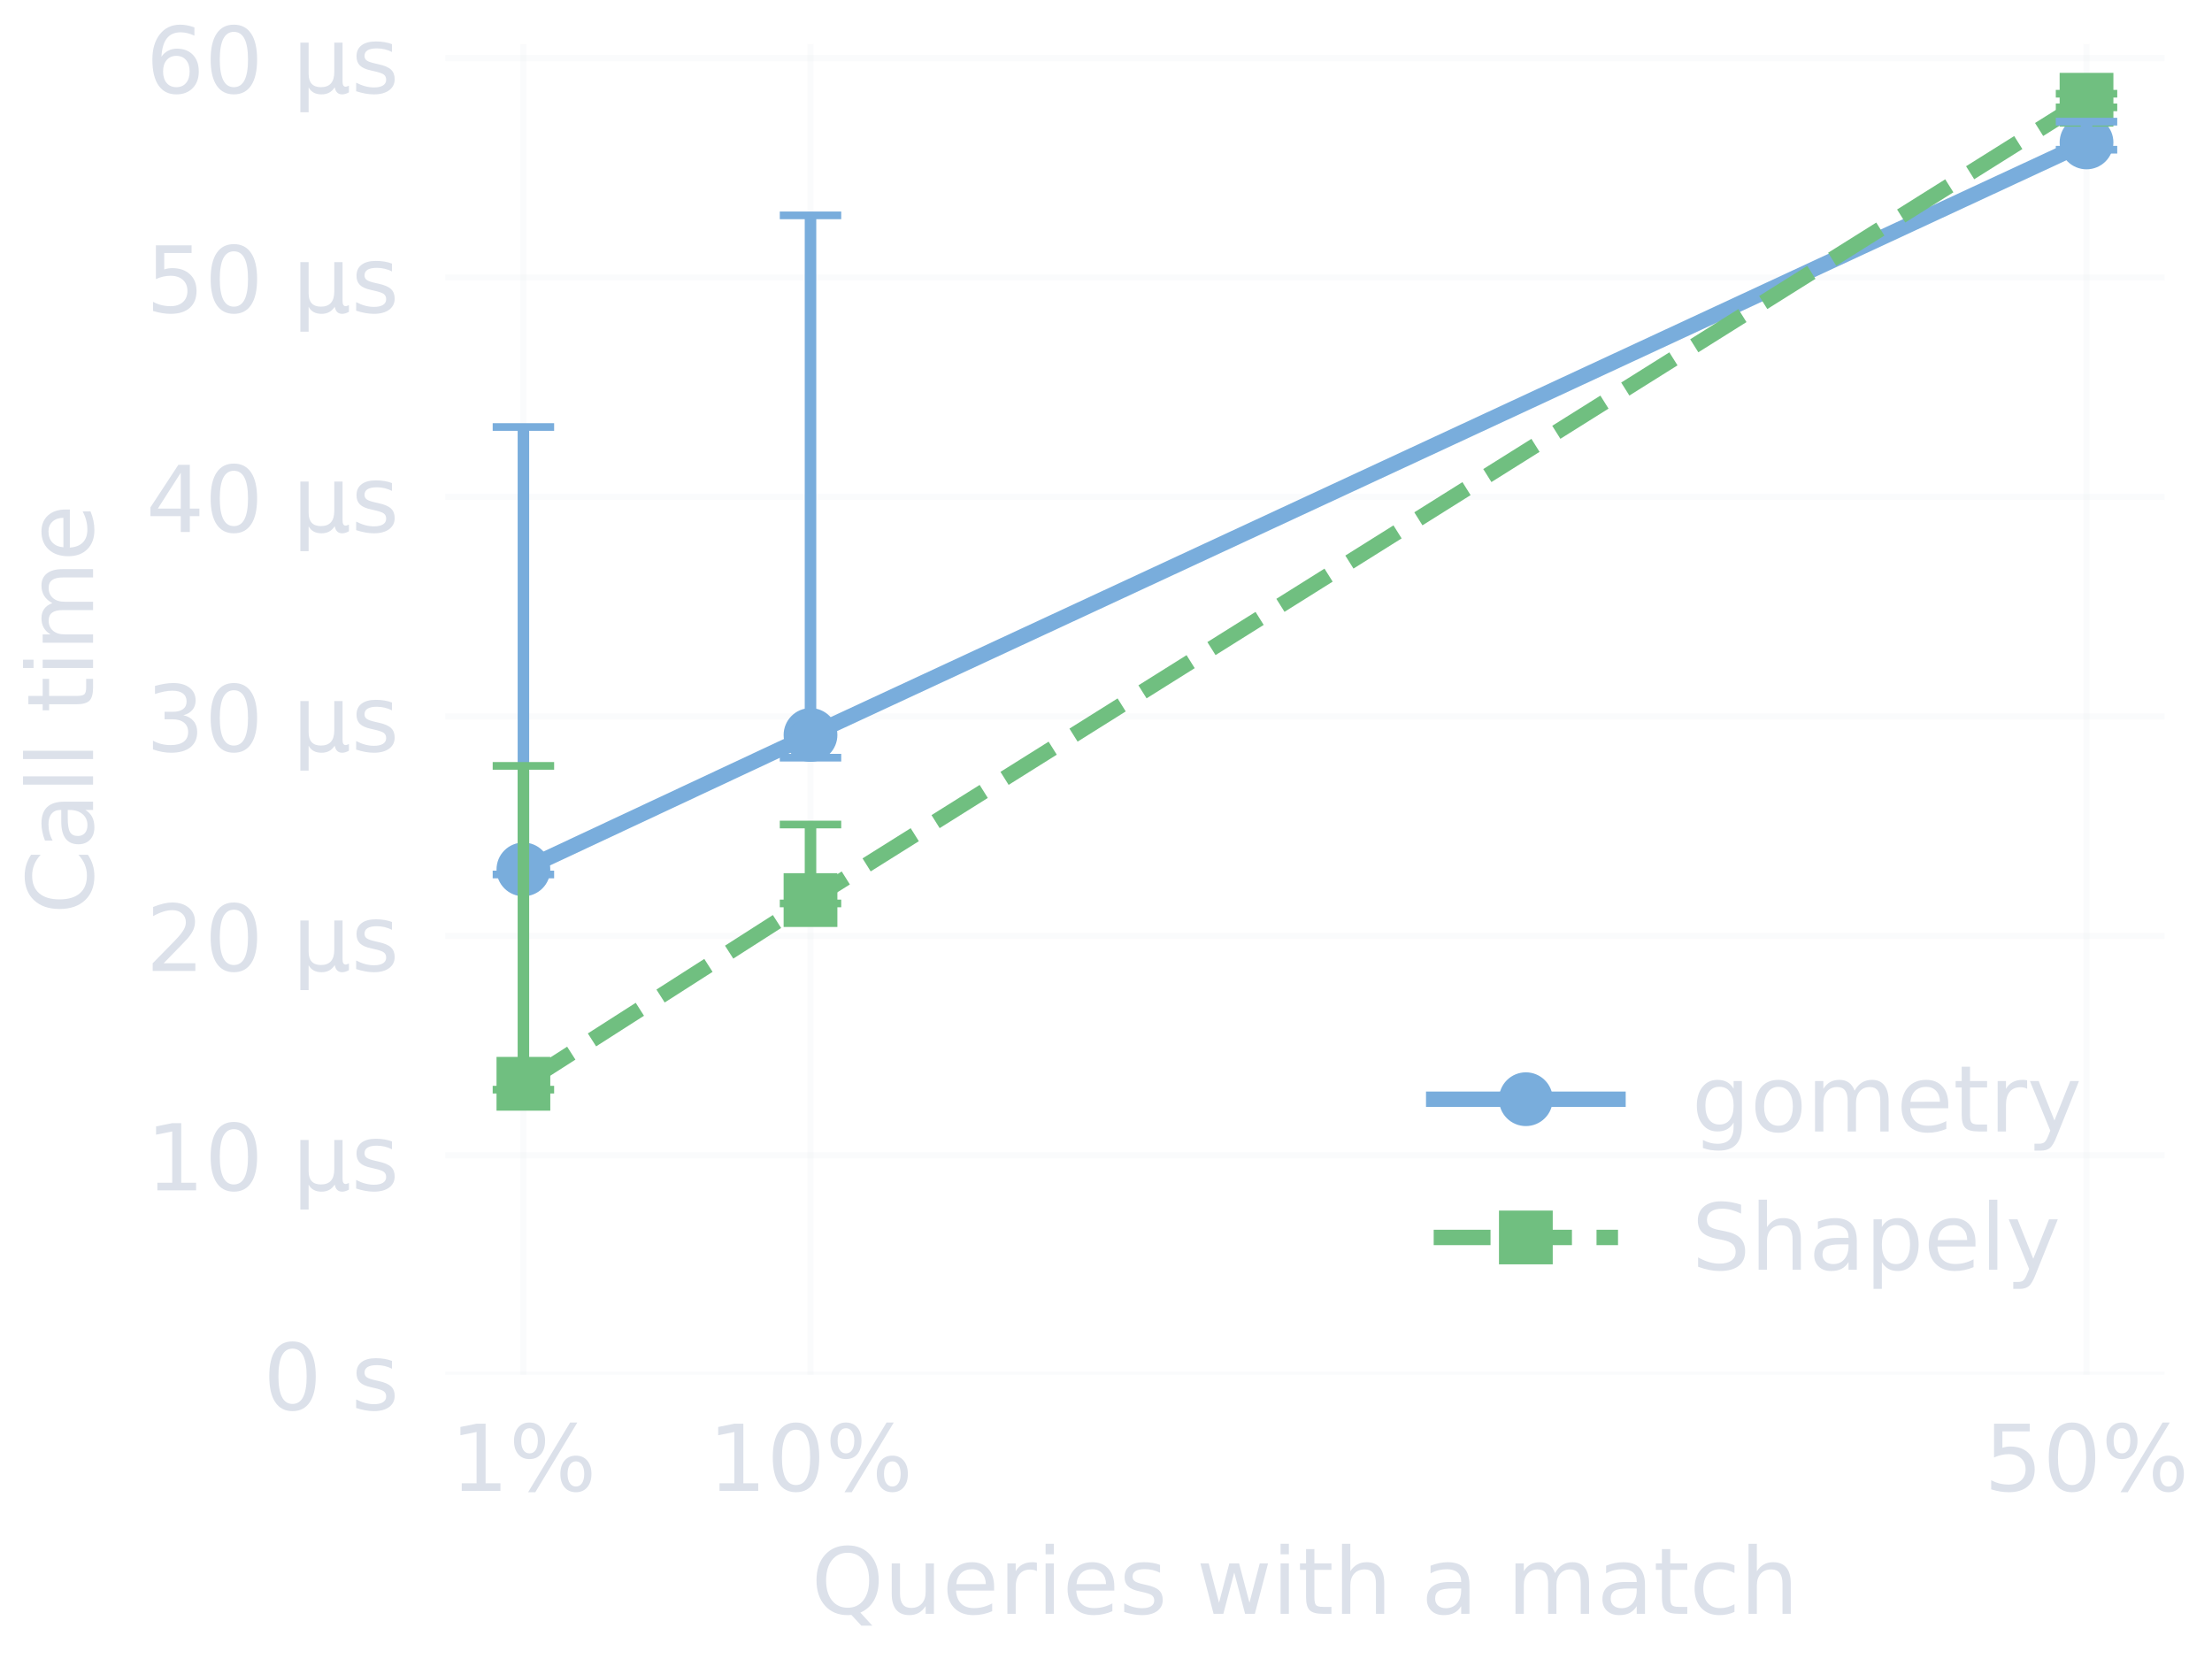
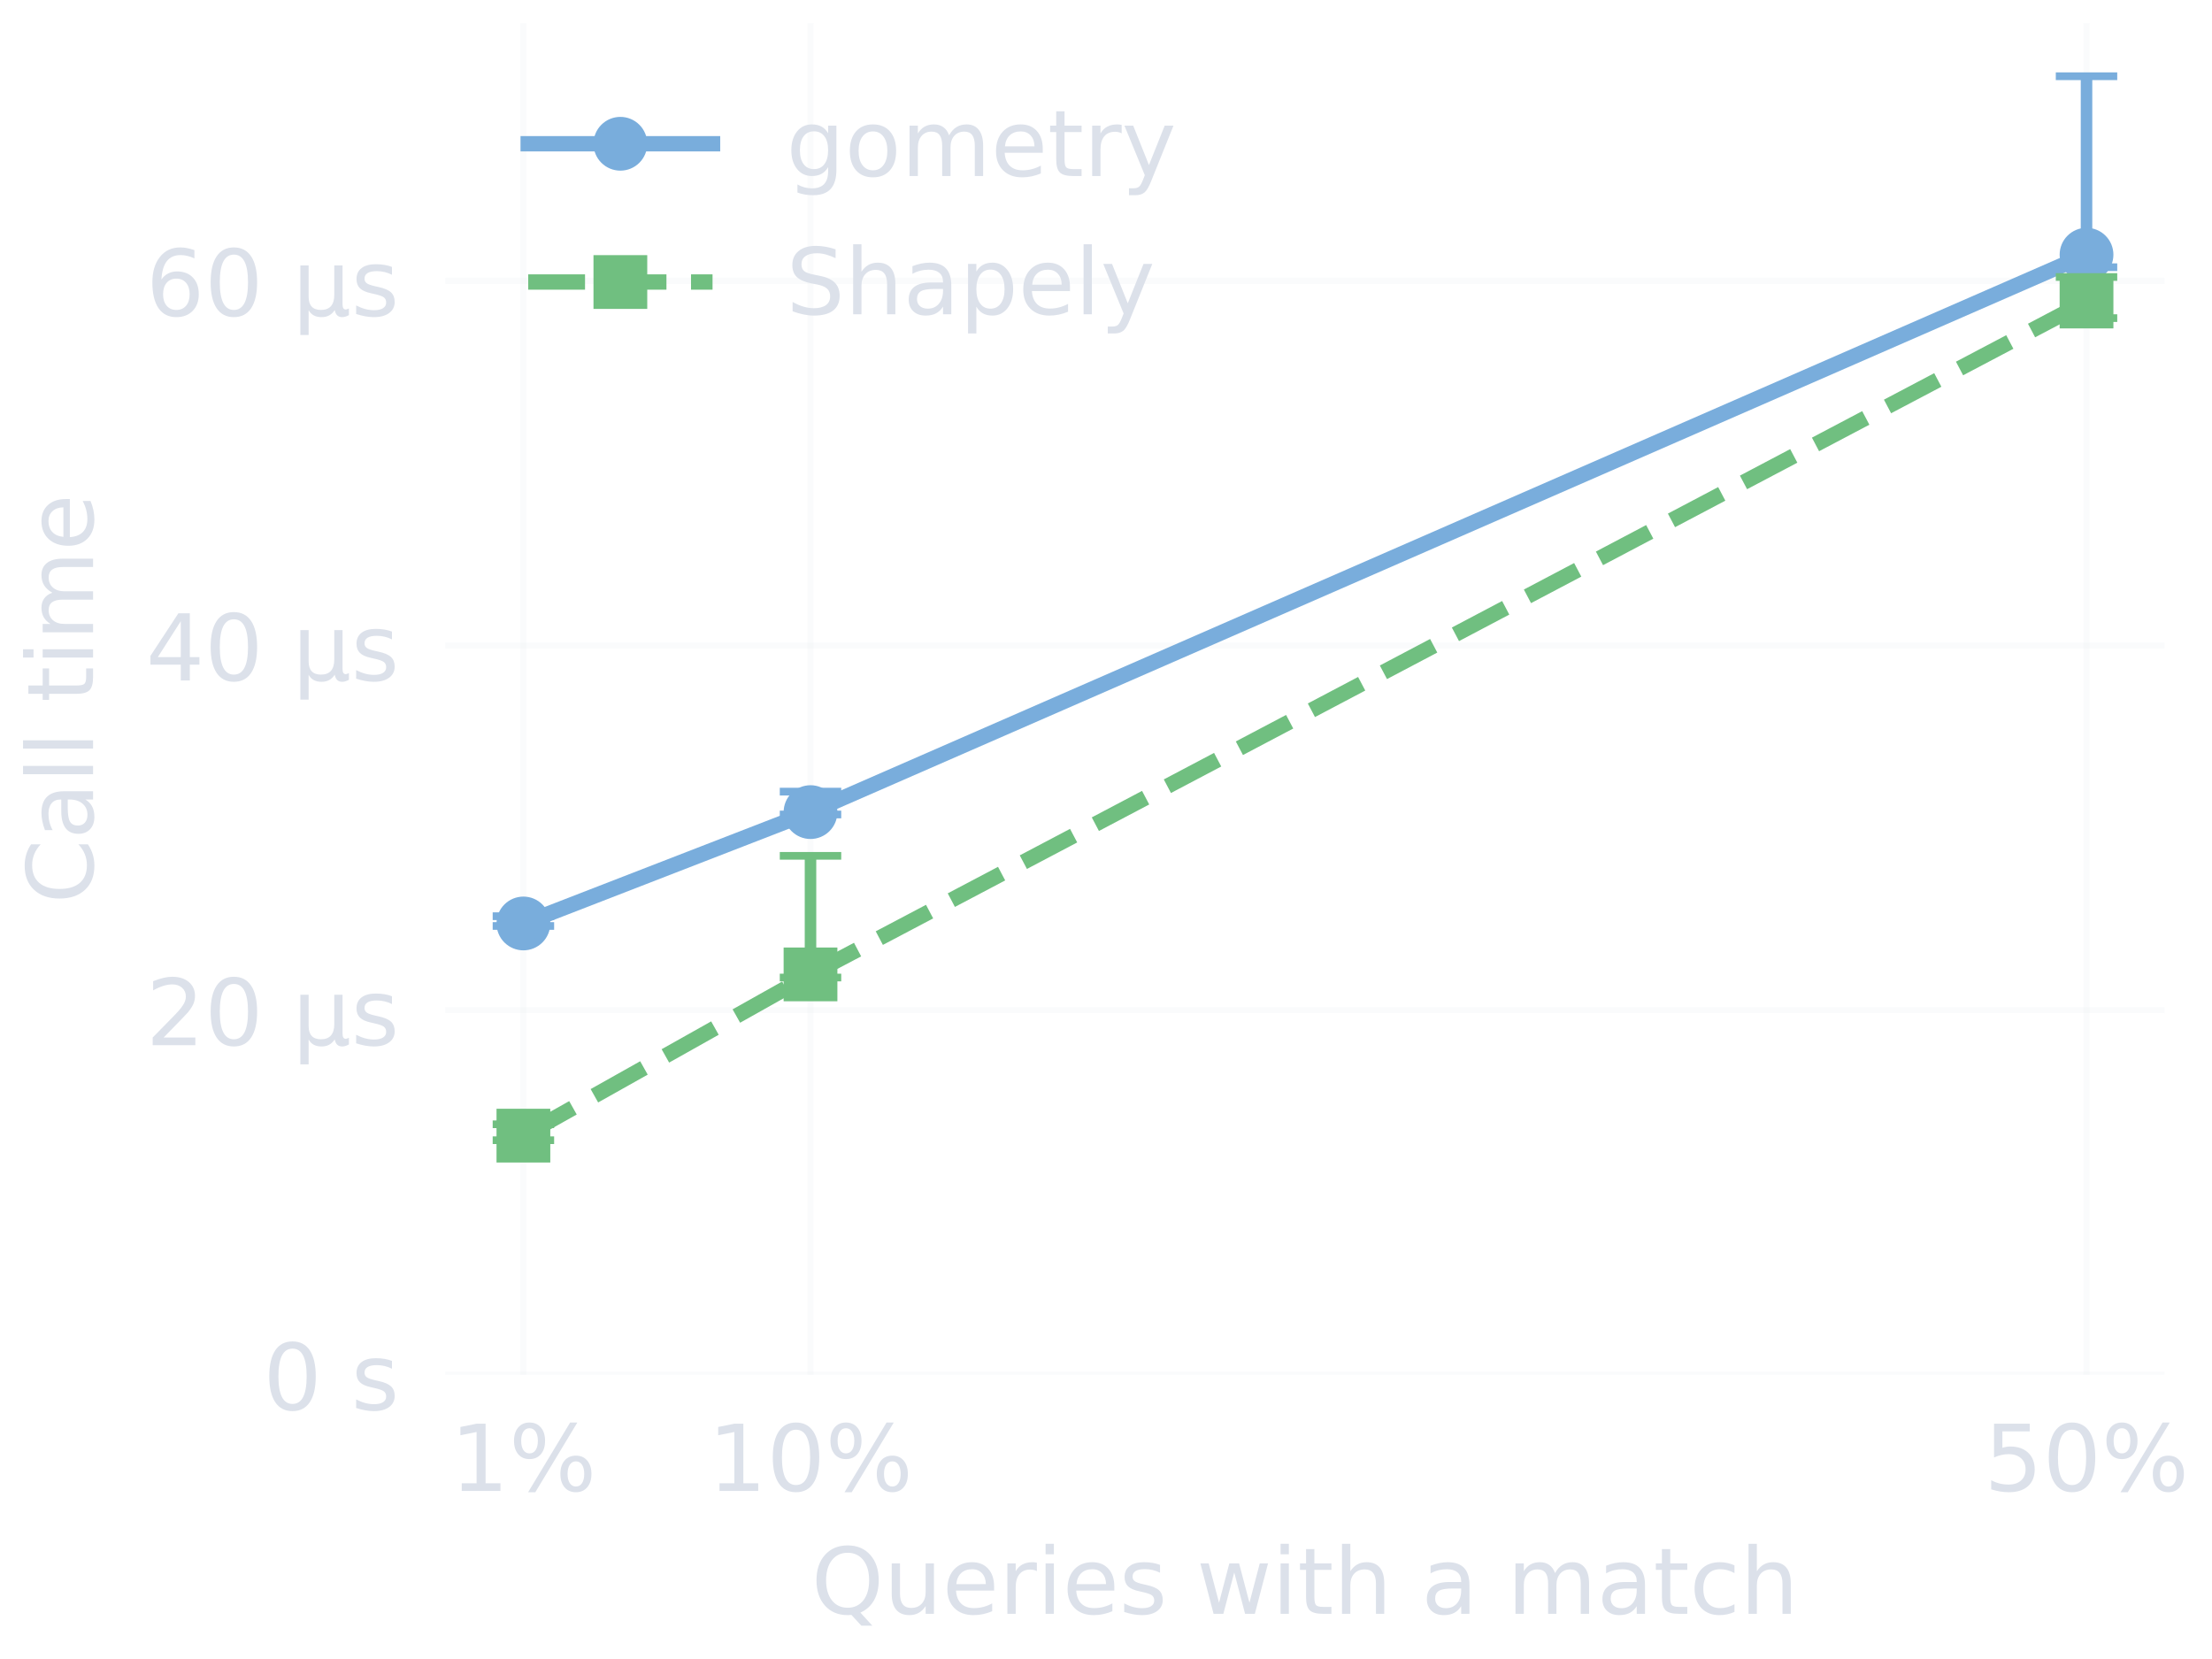
<svg xmlns="http://www.w3.org/2000/svg" xmlns:xlink="http://www.w3.org/1999/xlink" width="288pt" height="216pt" viewBox="0 0 288 216" version="1.1">
  <defs>
    <style type="text/css">*{stroke-linejoin: round; stroke-linecap: butt}</style>
  </defs>
  <g id="figure_1">
    <g id="patch_1">
      <path d="M 0 216 L 288 216 L 288 0 L 0 0 L 0 216 z " style="fill: none" />
    </g>
    <g id="axes_1">
      <g id="patch_2">
-         <path d="M 57.971 178.999 L 281.838 178.999 L 281.838 5.721 L 57.971 5.721 L 57.971 178.999 z " style="fill: none" />
+         <path d="M 57.971 178.999 L 281.838 178.999 L 281.838 3 L 57.971 3 L 57.971 178.999 z " style="fill: none" />
      </g>
      <g id="matplotlib.axis_1">
        <g id="xtick_1">
          <g id="line2d_1">
-             <path d="M 68.147 178.999 L 68.147 5.721 " clip-path="url(#pc2f57fe826)" style="fill: none; stroke: #dce1ea; stroke-opacity: 0.16; stroke-width: 0.8; stroke-linecap: square" />
+             <path d="M 68.147 178.999 L 68.147 3 " clip-path="url(#p723a59aa31)" style="fill: none; stroke: #dce1ea; stroke-opacity: 0.16; stroke-width: 0.8; stroke-linecap: square" />
          </g>
          <g id="line2d_2" />
          <g id="text_1">
            <g style="fill: #dce1ea" transform="translate(58.62852 194.116) scale(0.12 -0.12)">
              <defs>
                <path id="DejaVuSans-14" d="M 794 531 L 1825 531 L 1825 4091 L 703 3866 L 703 4441 L 1819 4666 L 2450 4666 L 2450 531 L 3481 531 L 3481 0 L 794 0 L 794 531 z " transform="scale(0.015625)" />
                <path id="DejaVuSans-8" d="M 4653 2053 Q 4381 2053 4226 1822 Q 4072 1591 4072 1178 Q 4072 772 4226 539 Q 4381 306 4653 306 Q 4919 306 5073 539 Q 5228 772 5228 1178 Q 5228 1588 5073 1820 Q 4919 2053 4653 2053 z M 4653 2450 Q 5147 2450 5437 2106 Q 5728 1763 5728 1178 Q 5728 594 5436 251 Q 5144 -91 4653 -91 Q 4153 -91 3862 251 Q 3572 594 3572 1178 Q 3572 1766 3864 2108 Q 4156 2450 4653 2450 z M 1428 4353 Q 1159 4353 1004 4120 Q 850 3888 850 3481 Q 850 3069 1003 2837 Q 1156 2606 1428 2606 Q 1700 2606 1854 2837 Q 2009 3069 2009 3481 Q 2009 3884 1853 4118 Q 1697 4353 1428 4353 z M 4250 4750 L 4750 4750 L 1831 -91 L 1331 -91 L 4250 4750 z M 1428 4750 Q 1922 4750 2215 4408 Q 2509 4066 2509 3481 Q 2509 2891 2217 2550 Q 1925 2209 1428 2209 Q 931 2209 642 2551 Q 353 2894 353 3481 Q 353 4063 643 4406 Q 934 4750 1428 4750 z " transform="scale(0.015625)" />
              </defs>
              <use xlink:href="#DejaVuSans-14" />
              <use xlink:href="#DejaVuSans-8" transform="translate(63.625 0)" />
            </g>
          </g>
        </g>
        <g id="xtick_2">
          <g id="line2d_3">
-             <path d="M 105.527 178.999 L 105.527 5.721 " clip-path="url(#pc2f57fe826)" style="fill: none; stroke: #dce1ea; stroke-opacity: 0.16; stroke-width: 0.8; stroke-linecap: square" />
+             <path d="M 105.527 178.999 L 105.527 3 " clip-path="url(#p723a59aa31)" style="fill: none; stroke: #dce1ea; stroke-opacity: 0.16; stroke-width: 0.8; stroke-linecap: square" />
          </g>
          <g id="line2d_4" />
          <g id="text_2">
            <g style="fill: #dce1ea" transform="translate(92.19142 194.116) scale(0.12 -0.12)">
              <defs>
                <path id="DejaVuSans-13" d="M 2034 4250 Q 1547 4250 1301 3770 Q 1056 3291 1056 2328 Q 1056 1369 1301 889 Q 1547 409 2034 409 Q 2525 409 2770 889 Q 3016 1369 3016 2328 Q 3016 3291 2770 3770 Q 2525 4250 2034 4250 z M 2034 4750 Q 2819 4750 3233 4129 Q 3647 3509 3647 2328 Q 3647 1150 3233 529 Q 2819 -91 2034 -91 Q 1250 -91 836 529 Q 422 1150 422 2328 Q 422 3509 836 4129 Q 1250 4750 2034 4750 z " transform="scale(0.015625)" />
              </defs>
              <use xlink:href="#DejaVuSans-14" />
              <use xlink:href="#DejaVuSans-13" transform="translate(63.625 0)" />
              <use xlink:href="#DejaVuSans-8" transform="translate(127.25 0)" />
            </g>
          </g>
        </g>
        <g id="xtick_3">
          <g id="line2d_5">
-             <path d="M 271.663 178.999 L 271.663 5.721 " clip-path="url(#pc2f57fe826)" style="fill: none; stroke: #dce1ea; stroke-opacity: 0.16; stroke-width: 0.8; stroke-linecap: square" />
+             <path d="M 271.663 178.999 L 271.663 3 " clip-path="url(#p723a59aa31)" style="fill: none; stroke: #dce1ea; stroke-opacity: 0.16; stroke-width: 0.8; stroke-linecap: square" />
          </g>
          <g id="line2d_6" />
          <g id="text_3">
            <g style="fill: #dce1ea" transform="translate(258.3266 194.116) scale(0.12 -0.12)">
              <defs>
                <path id="DejaVuSans-18" d="M 691 4666 L 3169 4666 L 3169 4134 L 1269 4134 L 1269 2991 Q 1406 3038 1543 3061 Q 1681 3084 1819 3084 Q 2600 3084 3056 2656 Q 3513 2228 3513 1497 Q 3513 744 3044 326 Q 2575 -91 1722 -91 Q 1428 -91 1123 -41 Q 819 9 494 109 L 494 744 Q 775 591 1075 516 Q 1375 441 1709 441 Q 2250 441 2565 725 Q 2881 1009 2881 1497 Q 2881 1984 2565 2268 Q 2250 2553 1709 2553 Q 1456 2553 1204 2497 Q 953 2441 691 2322 L 691 4666 z " transform="scale(0.015625)" />
              </defs>
              <use xlink:href="#DejaVuSans-18" />
              <use xlink:href="#DejaVuSans-13" transform="translate(63.625 0)" />
              <use xlink:href="#DejaVuSans-8" transform="translate(127.25 0)" />
            </g>
          </g>
        </g>
        <g id="text_4">
          <g style="fill: #dce1ea" transform="translate(105.6354 210.1169) scale(0.12 -0.12)">
            <defs>
              <path id="DejaVuSans-34" d="M 2522 4238 Q 1834 4238 1429 3725 Q 1025 3213 1025 2328 Q 1025 1447 1429 934 Q 1834 422 2522 422 Q 3209 422 3611 934 Q 4013 1447 4013 2328 Q 4013 3213 3611 3725 Q 3209 4238 2522 4238 z M 3406 84 L 4238 -825 L 3475 -825 L 2784 -78 Q 2681 -84 2626 -87 Q 2572 -91 2522 -91 Q 1538 -91 948 567 Q 359 1225 359 2328 Q 359 3434 948 4092 Q 1538 4750 2522 4750 Q 3503 4750 4090 4092 Q 4678 3434 4678 2328 Q 4678 1516 4351 937 Q 4025 359 3406 84 z " transform="scale(0.015625)" />
              <path id="DejaVuSans-58" d="M 544 1381 L 544 3500 L 1119 3500 L 1119 1403 Q 1119 906 1312 657 Q 1506 409 1894 409 Q 2359 409 2629 706 Q 2900 1003 2900 1516 L 2900 3500 L 3475 3500 L 3475 0 L 2900 0 L 2900 538 Q 2691 219 2414 64 Q 2138 -91 1772 -91 Q 1169 -91 856 284 Q 544 659 544 1381 z M 1991 3584 L 1991 3584 z " transform="scale(0.015625)" />
              <path id="DejaVuSans-48" d="M 3597 1894 L 3597 1613 L 953 1613 Q 991 1019 1311 708 Q 1631 397 2203 397 Q 2534 397 2845 478 Q 3156 559 3463 722 L 3463 178 Q 3153 47 2828 -22 Q 2503 -91 2169 -91 Q 1331 -91 842 396 Q 353 884 353 1716 Q 353 2575 817 3079 Q 1281 3584 2069 3584 Q 2775 3584 3186 3129 Q 3597 2675 3597 1894 z M 3022 2063 Q 3016 2534 2758 2815 Q 2500 3097 2075 3097 Q 1594 3097 1305 2825 Q 1016 2553 972 2059 L 3022 2063 z " transform="scale(0.015625)" />
              <path id="DejaVuSans-55" d="M 2631 2963 Q 2534 3019 2420 3045 Q 2306 3072 2169 3072 Q 1681 3072 1420 2755 Q 1159 2438 1159 1844 L 1159 0 L 581 0 L 581 3500 L 1159 3500 L 1159 2956 Q 1341 3275 1631 3429 Q 1922 3584 2338 3584 Q 2397 3584 2469 3576 Q 2541 3569 2628 3553 L 2631 2963 z " transform="scale(0.015625)" />
              <path id="DejaVuSans-4c" d="M 603 3500 L 1178 3500 L 1178 0 L 603 0 L 603 3500 z M 603 4863 L 1178 4863 L 1178 4134 L 603 4134 L 603 4863 z " transform="scale(0.015625)" />
              <path id="DejaVuSans-56" d="M 2834 3397 L 2834 2853 Q 2591 2978 2328 3040 Q 2066 3103 1784 3103 Q 1356 3103 1142 2972 Q 928 2841 928 2578 Q 928 2378 1081 2264 Q 1234 2150 1697 2047 L 1894 2003 Q 2506 1872 2764 1633 Q 3022 1394 3022 966 Q 3022 478 2636 193 Q 2250 -91 1575 -91 Q 1294 -91 989 -36 Q 684 19 347 128 L 347 722 Q 666 556 975 473 Q 1284 391 1588 391 Q 1994 391 2212 530 Q 2431 669 2431 922 Q 2431 1156 2273 1281 Q 2116 1406 1581 1522 L 1381 1569 Q 847 1681 609 1914 Q 372 2147 372 2553 Q 372 3047 722 3315 Q 1072 3584 1716 3584 Q 2034 3584 2315 3537 Q 2597 3491 2834 3397 z " transform="scale(0.015625)" />
              <path id="DejaVuSans-3" transform="scale(0.015625)" />
              <path id="DejaVuSans-5a" d="M 269 3500 L 844 3500 L 1563 769 L 2278 3500 L 2956 3500 L 3675 769 L 4391 3500 L 4966 3500 L 4050 0 L 3372 0 L 2619 2869 L 1863 0 L 1184 0 L 269 3500 z " transform="scale(0.015625)" />
              <path id="DejaVuSans-57" d="M 1172 4494 L 1172 3500 L 2356 3500 L 2356 3053 L 1172 3053 L 1172 1153 Q 1172 725 1289 603 Q 1406 481 1766 481 L 2356 481 L 2356 0 L 1766 0 Q 1100 0 847 248 Q 594 497 594 1153 L 594 3053 L 172 3053 L 172 3500 L 594 3500 L 594 4494 L 1172 4494 z " transform="scale(0.015625)" />
              <path id="DejaVuSans-4b" d="M 3513 2113 L 3513 0 L 2938 0 L 2938 2094 Q 2938 2591 2744 2837 Q 2550 3084 2163 3084 Q 1697 3084 1428 2787 Q 1159 2491 1159 1978 L 1159 0 L 581 0 L 581 4863 L 1159 4863 L 1159 2956 Q 1366 3272 1645 3428 Q 1925 3584 2291 3584 Q 2894 3584 3203 3211 Q 3513 2838 3513 2113 z " transform="scale(0.015625)" />
              <path id="DejaVuSans-44" d="M 2194 1759 Q 1497 1759 1228 1600 Q 959 1441 959 1056 Q 959 750 1161 570 Q 1363 391 1709 391 Q 2188 391 2477 730 Q 2766 1069 2766 1631 L 2766 1759 L 2194 1759 z M 3341 1997 L 3341 0 L 2766 0 L 2766 531 Q 2569 213 2275 61 Q 1981 -91 1556 -91 Q 1019 -91 701 211 Q 384 513 384 1019 Q 384 1609 779 1909 Q 1175 2209 1959 2209 L 2766 2209 L 2766 2266 Q 2766 2663 2505 2880 Q 2244 3097 1772 3097 Q 1472 3097 1187 3025 Q 903 2953 641 2809 L 641 3341 Q 956 3463 1253 3523 Q 1550 3584 1831 3584 Q 2591 3584 2966 3190 Q 3341 2797 3341 1997 z " transform="scale(0.015625)" />
              <path id="DejaVuSans-50" d="M 3328 2828 Q 3544 3216 3844 3400 Q 4144 3584 4550 3584 Q 5097 3584 5394 3201 Q 5691 2819 5691 2113 L 5691 0 L 5113 0 L 5113 2094 Q 5113 2597 4934 2840 Q 4756 3084 4391 3084 Q 3944 3084 3684 2787 Q 3425 2491 3425 1978 L 3425 0 L 2847 0 L 2847 2094 Q 2847 2600 2669 2842 Q 2491 3084 2119 3084 Q 1678 3084 1418 2786 Q 1159 2488 1159 1978 L 1159 0 L 581 0 L 581 3500 L 1159 3500 L 1159 2956 Q 1356 3278 1631 3431 Q 1906 3584 2284 3584 Q 2666 3584 2933 3390 Q 3200 3197 3328 2828 z " transform="scale(0.015625)" />
              <path id="DejaVuSans-46" d="M 3122 3366 L 3122 2828 Q 2878 2963 2633 3030 Q 2388 3097 2138 3097 Q 1578 3097 1268 2742 Q 959 2388 959 1747 Q 959 1106 1268 751 Q 1578 397 2138 397 Q 2388 397 2633 464 Q 2878 531 3122 666 L 3122 134 Q 2881 22 2623 -34 Q 2366 -91 2075 -91 Q 1284 -91 818 406 Q 353 903 353 1747 Q 353 2603 823 3093 Q 1294 3584 2113 3584 Q 2378 3584 2631 3529 Q 2884 3475 3122 3366 z " transform="scale(0.015625)" />
            </defs>
            <use xlink:href="#DejaVuSans-34" />
            <use xlink:href="#DejaVuSans-58" transform="translate(78.71875 0)" />
            <use xlink:href="#DejaVuSans-48" transform="translate(142.0938 0)" />
            <use xlink:href="#DejaVuSans-55" transform="translate(203.625 0)" />
            <use xlink:href="#DejaVuSans-4c" transform="translate(244.7344 0)" />
            <use xlink:href="#DejaVuSans-48" transform="translate(272.5156 0)" />
            <use xlink:href="#DejaVuSans-56" transform="translate(334.0469 0)" />
            <use xlink:href="#DejaVuSans-3" transform="translate(386.1406 0)" />
            <use xlink:href="#DejaVuSans-5a" transform="translate(417.9219 0)" />
            <use xlink:href="#DejaVuSans-4c" transform="translate(499.7031 0)" />
            <use xlink:href="#DejaVuSans-57" transform="translate(527.4844 0)" />
            <use xlink:href="#DejaVuSans-4b" transform="translate(566.6875 0)" />
            <use xlink:href="#DejaVuSans-3" transform="translate(630.0625 0)" />
            <use xlink:href="#DejaVuSans-44" transform="translate(661.8438 0)" />
            <use xlink:href="#DejaVuSans-3" transform="translate(723.125 0)" />
            <use xlink:href="#DejaVuSans-50" transform="translate(754.9062 0)" />
            <use xlink:href="#DejaVuSans-44" transform="translate(852.3125 0)" />
            <use xlink:href="#DejaVuSans-57" transform="translate(913.5938 0)" />
            <use xlink:href="#DejaVuSans-46" transform="translate(952.7969 0)" />
            <use xlink:href="#DejaVuSans-4b" transform="translate(1007.781 0)" />
          </g>
        </g>
      </g>
      <g id="matplotlib.axis_2">
        <g id="ytick_1">
          <g id="line2d_7">
-             <path d="M 57.971 178.999 L 281.838 178.999 " clip-path="url(#pc2f57fe826)" style="fill: none; stroke: #dce1ea; stroke-opacity: 0.16; stroke-width: 0.8; stroke-linecap: square" />
+             <path d="M 57.971 178.999 L 281.838 178.999 " clip-path="url(#p723a59aa31)" style="fill: none; stroke: #dce1ea; stroke-opacity: 0.16; stroke-width: 0.8; stroke-linecap: square" />
          </g>
          <g id="line2d_8" />
          <g id="text_5">
            <g style="fill: #dce1ea" transform="translate(34.27118 183.5574) scale(0.12 -0.12)">
              <use xlink:href="#DejaVuSans-13" />
              <use xlink:href="#DejaVuSans-3" transform="translate(63.625 0)" />
              <use xlink:href="#DejaVuSans-56" transform="translate(95.40625 0)" />
            </g>
          </g>
        </g>
        <g id="ytick_2">
          <g id="line2d_9">
-             <path d="M 57.971 150.426 L 281.838 150.426 " clip-path="url(#pc2f57fe826)" style="fill: none; stroke: #dce1ea; stroke-opacity: 0.16; stroke-width: 0.8; stroke-linecap: square" />
+             <path d="M 57.971 131.52 L 281.838 131.52 " clip-path="url(#p723a59aa31)" style="fill: none; stroke: #dce1ea; stroke-opacity: 0.16; stroke-width: 0.8; stroke-linecap: square" />
          </g>
          <g id="line2d_10" />
          <g id="text_6">
-             <g style="fill: #dce1ea" transform="translate(19.00118 154.9842) scale(0.12 -0.12)">
-               <defs>
+             <g style="fill: #dce1ea" transform="translate(19.00118 136.0788) scale(0.12 -0.12)">
+               <defs>
+                 <path id="DejaVuSans-15" d="M 1228 531 L 3431 531 L 3431 0 L 469 0 L 469 531 Q 828 903 1448 1529 Q 2069 2156 2228 2338 Q 2531 2678 2651 2914 Q 2772 3150 2772 3378 Q 2772 3750 2511 3984 Q 2250 4219 1831 4219 Q 1534 4219 1204 4116 Q 875 4013 500 3803 L 500 4441 Q 881 4594 1212 4672 Q 1544 4750 1819 4750 Q 2544 4750 2975 4387 Q 3406 4025 3406 3419 Q 3406 3131 3298 2873 Q 3191 2616 2906 2266 Q 2828 2175 2409 1742 Q 1991 1309 1228 531 z " transform="scale(0.015625)" />
                <path id="DejaVuSans-77" d="M 544 -1331 L 544 3500 L 1119 3500 L 1119 1325 Q 1119 872 1334 640 Q 1550 409 1972 409 Q 2434 409 2667 671 Q 2900 934 2900 1459 L 2900 3500 L 3475 3500 L 3475 806 Q 3475 619 3529 530 Q 3584 441 3700 441 Q 3728 441 3778 458 Q 3828 475 3916 513 L 3916 50 Q 3788 -22 3673 -56 Q 3559 -91 3450 -91 Q 3234 -91 3106 31 Q 2978 153 2931 403 Q 2775 156 2548 32 Q 2322 -91 2016 -91 Q 1697 -91 1473 31 Q 1250 153 1119 397 L 1119 -1331 L 544 -1331 z " transform="scale(0.015625)" />
              </defs>
-               <use xlink:href="#DejaVuSans-14" />
+               <use xlink:href="#DejaVuSans-15" />
              <use xlink:href="#DejaVuSans-13" transform="translate(63.625 0)" />
              <use xlink:href="#DejaVuSans-3" transform="translate(127.25 0)" />
              <use xlink:href="#DejaVuSans-77" transform="translate(159.0312 0)" />
              <use xlink:href="#DejaVuSans-56" transform="translate(222.6562 0)" />
            </g>
          </g>
        </g>
        <g id="ytick_3">
          <g id="line2d_11">
-             <path d="M 57.971 121.852 L 281.838 121.852 " clip-path="url(#pc2f57fe826)" style="fill: none; stroke: #dce1ea; stroke-opacity: 0.16; stroke-width: 0.8; stroke-linecap: square" />
+             <path d="M 57.971 84.042 L 281.838 84.042 " clip-path="url(#p723a59aa31)" style="fill: none; stroke: #dce1ea; stroke-opacity: 0.16; stroke-width: 0.8; stroke-linecap: square" />
          </g>
          <g id="line2d_12" />
          <g id="text_7">
-             <g style="fill: #dce1ea" transform="translate(19.00118 126.411) scale(0.12 -0.12)">
-               <defs>
-                 <path id="DejaVuSans-15" d="M 1228 531 L 3431 531 L 3431 0 L 469 0 L 469 531 Q 828 903 1448 1529 Q 2069 2156 2228 2338 Q 2531 2678 2651 2914 Q 2772 3150 2772 3378 Q 2772 3750 2511 3984 Q 2250 4219 1831 4219 Q 1534 4219 1204 4116 Q 875 4013 500 3803 L 500 4441 Q 881 4594 1212 4672 Q 1544 4750 1819 4750 Q 2544 4750 2975 4387 Q 3406 4025 3406 3419 Q 3406 3131 3298 2873 Q 3191 2616 2906 2266 Q 2828 2175 2409 1742 Q 1991 1309 1228 531 z " transform="scale(0.015625)" />
-               </defs>
-               <use xlink:href="#DejaVuSans-15" />
+             <g style="fill: #dce1ea" transform="translate(19.00118 88.60015) scale(0.12 -0.12)">
+               <defs>
+                 <path id="DejaVuSans-17" d="M 2419 4116 L 825 1625 L 2419 1625 L 2419 4116 z M 2253 4666 L 3047 4666 L 3047 1625 L 3713 1625 L 3713 1100 L 3047 1100 L 3047 0 L 2419 0 L 2419 1100 L 313 1100 L 313 1709 L 2253 4666 z " transform="scale(0.015625)" />
+               </defs>
+               <use xlink:href="#DejaVuSans-17" />
              <use xlink:href="#DejaVuSans-13" transform="translate(63.625 0)" />
              <use xlink:href="#DejaVuSans-3" transform="translate(127.25 0)" />
              <use xlink:href="#DejaVuSans-77" transform="translate(159.0312 0)" />
              <use xlink:href="#DejaVuSans-56" transform="translate(222.6562 0)" />
            </g>
          </g>
        </g>
        <g id="ytick_4">
          <g id="line2d_13">
-             <path d="M 57.971 93.279 L 281.838 93.279 " clip-path="url(#pc2f57fe826)" style="fill: none; stroke: #dce1ea; stroke-opacity: 0.16; stroke-width: 0.8; stroke-linecap: square" />
+             <path d="M 57.971 36.563 L 281.838 36.563 " clip-path="url(#p723a59aa31)" style="fill: none; stroke: #dce1ea; stroke-opacity: 0.16; stroke-width: 0.8; stroke-linecap: square" />
          </g>
          <g id="line2d_14" />
          <g id="text_8">
-             <g style="fill: #dce1ea" transform="translate(19.00118 97.83781) scale(0.12 -0.12)">
-               <defs>
-                 <path id="DejaVuSans-16" d="M 2597 2516 Q 3050 2419 3304 2112 Q 3559 1806 3559 1356 Q 3559 666 3084 287 Q 2609 -91 1734 -91 Q 1441 -91 1130 -33 Q 819 25 488 141 L 488 750 Q 750 597 1062 519 Q 1375 441 1716 441 Q 2309 441 2620 675 Q 2931 909 2931 1356 Q 2931 1769 2642 2001 Q 2353 2234 1838 2234 L 1294 2234 L 1294 2753 L 1863 2753 Q 2328 2753 2575 2939 Q 2822 3125 2822 3475 Q 2822 3834 2567 4026 Q 2313 4219 1838 4219 Q 1578 4219 1281 4162 Q 984 4106 628 3988 L 628 4550 Q 988 4650 1302 4700 Q 1616 4750 1894 4750 Q 2613 4750 3031 4423 Q 3450 4097 3450 3541 Q 3450 3153 3228 2886 Q 3006 2619 2597 2516 z " transform="scale(0.015625)" />
-               </defs>
-               <use xlink:href="#DejaVuSans-16" />
+             <g style="fill: #dce1ea" transform="translate(19.00118 41.12151) scale(0.12 -0.12)">
+               <defs>
+                 <path id="DejaVuSans-19" d="M 2113 2584 Q 1688 2584 1439 2293 Q 1191 2003 1191 1497 Q 1191 994 1439 701 Q 1688 409 2113 409 Q 2538 409 2786 701 Q 3034 994 3034 1497 Q 3034 2003 2786 2293 Q 2538 2584 2113 2584 z M 3366 4563 L 3366 3988 Q 3128 4100 2886 4159 Q 2644 4219 2406 4219 Q 1781 4219 1451 3797 Q 1122 3375 1075 2522 Q 1259 2794 1537 2939 Q 1816 3084 2150 3084 Q 2853 3084 3261 2657 Q 3669 2231 3669 1497 Q 3669 778 3244 343 Q 2819 -91 2113 -91 Q 1303 -91 875 529 Q 447 1150 447 2328 Q 447 3434 972 4092 Q 1497 4750 2381 4750 Q 2619 4750 2861 4703 Q 3103 4656 3366 4563 z " transform="scale(0.015625)" />
+               </defs>
+               <use xlink:href="#DejaVuSans-19" />
              <use xlink:href="#DejaVuSans-13" transform="translate(63.625 0)" />
              <use xlink:href="#DejaVuSans-3" transform="translate(127.25 0)" />
              <use xlink:href="#DejaVuSans-77" transform="translate(159.0312 0)" />
              <use xlink:href="#DejaVuSans-56" transform="translate(222.6562 0)" />
            </g>
          </g>
        </g>
-         <g id="ytick_5">
-           <g id="line2d_15">
-             <path d="M 57.971 64.706 L 281.838 64.706 " clip-path="url(#pc2f57fe826)" style="fill: none; stroke: #dce1ea; stroke-opacity: 0.16; stroke-width: 0.8; stroke-linecap: square" />
-           </g>
-           <g id="line2d_16" />
-           <g id="text_9">
-             <g style="fill: #dce1ea" transform="translate(19.00118 69.26461) scale(0.12 -0.12)">
-               <defs>
-                 <path id="DejaVuSans-17" d="M 2419 4116 L 825 1625 L 2419 1625 L 2419 4116 z M 2253 4666 L 3047 4666 L 3047 1625 L 3713 1625 L 3713 1100 L 3047 1100 L 3047 0 L 2419 0 L 2419 1100 L 313 1100 L 313 1709 L 2253 4666 z " transform="scale(0.015625)" />
-               </defs>
-               <use xlink:href="#DejaVuSans-17" />
-               <use xlink:href="#DejaVuSans-13" transform="translate(63.625 0)" />
-               <use xlink:href="#DejaVuSans-3" transform="translate(127.25 0)" />
-               <use xlink:href="#DejaVuSans-77" transform="translate(159.0312 0)" />
-               <use xlink:href="#DejaVuSans-56" transform="translate(222.6562 0)" />
-             </g>
-           </g>
-         </g>
-         <g id="ytick_6">
-           <g id="line2d_17">
-             <path d="M 57.971 36.133 L 281.838 36.133 " clip-path="url(#pc2f57fe826)" style="fill: none; stroke: #dce1ea; stroke-opacity: 0.16; stroke-width: 0.8; stroke-linecap: square" />
-           </g>
-           <g id="line2d_18" />
-           <g id="text_10">
-             <g style="fill: #dce1ea" transform="translate(19.00118 40.69141) scale(0.12 -0.12)">
-               <use xlink:href="#DejaVuSans-18" />
-               <use xlink:href="#DejaVuSans-13" transform="translate(63.625 0)" />
-               <use xlink:href="#DejaVuSans-3" transform="translate(127.25 0)" />
-               <use xlink:href="#DejaVuSans-77" transform="translate(159.0312 0)" />
-               <use xlink:href="#DejaVuSans-56" transform="translate(222.6562 0)" />
-             </g>
-           </g>
-         </g>
-         <g id="ytick_7">
-           <g id="line2d_19">
-             <path d="M 57.971 7.56 L 281.838 7.56 " clip-path="url(#pc2f57fe826)" style="fill: none; stroke: #dce1ea; stroke-opacity: 0.16; stroke-width: 0.8; stroke-linecap: square" />
-           </g>
-           <g id="line2d_20" />
-           <g id="text_11">
-             <g style="fill: #dce1ea" transform="translate(19.00118 12.1182) scale(0.12 -0.12)">
-               <defs>
-                 <path id="DejaVuSans-19" d="M 2113 2584 Q 1688 2584 1439 2293 Q 1191 2003 1191 1497 Q 1191 994 1439 701 Q 1688 409 2113 409 Q 2538 409 2786 701 Q 3034 994 3034 1497 Q 3034 2003 2786 2293 Q 2538 2584 2113 2584 z M 3366 4563 L 3366 3988 Q 3128 4100 2886 4159 Q 2644 4219 2406 4219 Q 1781 4219 1451 3797 Q 1122 3375 1075 2522 Q 1259 2794 1537 2939 Q 1816 3084 2150 3084 Q 2853 3084 3261 2657 Q 3669 2231 3669 1497 Q 3669 778 3244 343 Q 2819 -91 2113 -91 Q 1303 -91 875 529 Q 447 1150 447 2328 Q 447 3434 972 4092 Q 1497 4750 2381 4750 Q 2619 4750 2861 4703 Q 3103 4656 3366 4563 z " transform="scale(0.015625)" />
-               </defs>
-               <use xlink:href="#DejaVuSans-19" />
-               <use xlink:href="#DejaVuSans-13" transform="translate(63.625 0)" />
-               <use xlink:href="#DejaVuSans-3" transform="translate(127.25 0)" />
-               <use xlink:href="#DejaVuSans-77" transform="translate(159.0312 0)" />
-               <use xlink:href="#DejaVuSans-56" transform="translate(222.6562 0)" />
-             </g>
-           </g>
-         </g>
-         <g id="text_12">
-           <g style="fill: #dce1ea" transform="translate(12.11837 119.0222) rotate(-90) scale(0.12 -0.12)">
+         <g id="text_9">
+           <g style="fill: #dce1ea" transform="translate(12.11837 117.662) rotate(-90) scale(0.12 -0.12)">
            <defs>
              <path id="DejaVuSans-26" d="M 4122 4306 L 4122 3641 Q 3803 3938 3442 4084 Q 3081 4231 2675 4231 Q 1875 4231 1450 3742 Q 1025 3253 1025 2328 Q 1025 1406 1450 917 Q 1875 428 2675 428 Q 3081 428 3442 575 Q 3803 722 4122 1019 L 4122 359 Q 3791 134 3420 21 Q 3050 -91 2638 -91 Q 1578 -91 968 557 Q 359 1206 359 2328 Q 359 3453 968 4101 Q 1578 4750 2638 4750 Q 3056 4750 3426 4639 Q 3797 4528 4122 4306 z " transform="scale(0.015625)" />
              <path id="DejaVuSans-4f" d="M 603 4863 L 1178 4863 L 1178 0 L 603 0 L 603 4863 z " transform="scale(0.015625)" />
            </defs>
            <use xlink:href="#DejaVuSans-26" />
            <use xlink:href="#DejaVuSans-44" transform="translate(69.82812 0)" />
            <use xlink:href="#DejaVuSans-4f" transform="translate(131.1094 0)" />
            <use xlink:href="#DejaVuSans-4f" transform="translate(158.8906 0)" />
            <use xlink:href="#DejaVuSans-3" transform="translate(186.6719 0)" />
            <use xlink:href="#DejaVuSans-57" transform="translate(218.4531 0)" />
            <use xlink:href="#DejaVuSans-4c" transform="translate(257.6562 0)" />
            <use xlink:href="#DejaVuSans-50" transform="translate(285.4375 0)" />
            <use xlink:href="#DejaVuSans-48" transform="translate(382.8438 0)" />
          </g>
        </g>
      </g>
-       <g id="line2d_21">
-         <path d="M 68.147 113.196 L 105.527 95.692 L 271.663 18.545 " clip-path="url(#pc2f57fe826)" style="fill: none; stroke: #79addc; stroke-width: 2; stroke-linecap: square" />
+       <g id="line2d_15">
+         <path d="M 68.147 120.235 L 105.527 105.736 L 271.663 33.161 " clip-path="url(#p723a59aa31)" style="fill: none; stroke: #79addc; stroke-width: 2; stroke-linecap: square" />
        <defs>
          <path id="mc495885b15" d="M 0 3 C 0.796 3 1.559 2.684 2.121 2.121 C 2.684 1.559 3 0.796 3 0 C 3 -0.796 2.684 -1.559 2.121 -2.121 C 1.559 -2.684 0.796 -3 0 -3 C -0.796 -3 -1.559 -2.684 -2.121 -2.121 C -2.684 -1.559 -3 -0.796 -3 0 C -3 0.796 -2.684 1.559 -2.121 2.121 C -1.559 2.684 -0.796 3 0 3 z " style="stroke: #79addc" />
        </defs>
-         <g clip-path="url(#pc2f57fe826)">
-           <use xlink:href="#mc495885b15" x="68.147" y="113.196" style="fill: #79addc; stroke: #79addc" />
-           <use xlink:href="#mc495885b15" x="105.527" y="95.692" style="fill: #79addc; stroke: #79addc" />
-           <use xlink:href="#mc495885b15" x="271.663" y="18.545" style="fill: #79addc; stroke: #79addc" />
-         </g>
-       </g>
-       <g id="line2d_22">
-         <path d="M 68.147 141.108 L 105.527 117.189 L 271.663 12.987 " clip-path="url(#pc2f57fe826)" style="fill: none; stroke-dasharray: 7.4,3.2; stroke-dashoffset: 0; stroke: #70bf80; stroke-width: 2" />
+         <g clip-path="url(#p723a59aa31)">
+           <use xlink:href="#mc495885b15" x="68.147" y="120.235" style="fill: #79addc; stroke: #79addc" />
+           <use xlink:href="#mc495885b15" x="105.527" y="105.736" style="fill: #79addc; stroke: #79addc" />
+           <use xlink:href="#mc495885b15" x="271.663" y="33.161" style="fill: #79addc; stroke: #79addc" />
+         </g>
+       </g>
+       <g id="line2d_16">
+         <path d="M 68.147 147.859 L 105.527 126.865 L 271.663 39.258 " clip-path="url(#p723a59aa31)" style="fill: none; stroke-dasharray: 7.4,3.2; stroke-dashoffset: 0; stroke: #70bf80; stroke-width: 2" />
        <defs>
          <path id="m3add8ec235" d="M -3 3 L 3 3 L 3 -3 L -3 -3 z " style="stroke: #70bf80; stroke-linejoin: miter" />
        </defs>
-         <g clip-path="url(#pc2f57fe826)">
-           <use xlink:href="#m3add8ec235" x="68.147" y="141.108" style="fill: #70bf80; stroke: #70bf80; stroke-linejoin: miter" />
-           <use xlink:href="#m3add8ec235" x="105.527" y="117.189" style="fill: #70bf80; stroke: #70bf80; stroke-linejoin: miter" />
-           <use xlink:href="#m3add8ec235" x="271.663" y="12.987" style="fill: #70bf80; stroke: #70bf80; stroke-linejoin: miter" />
+         <g clip-path="url(#p723a59aa31)">
+           <use xlink:href="#m3add8ec235" x="68.147" y="147.859" style="fill: #70bf80; stroke: #70bf80; stroke-linejoin: miter" />
+           <use xlink:href="#m3add8ec235" x="105.527" y="126.865" style="fill: #70bf80; stroke: #70bf80; stroke-linejoin: miter" />
+           <use xlink:href="#m3add8ec235" x="271.663" y="39.258" style="fill: #70bf80; stroke: #70bf80; stroke-linejoin: miter" />
        </g>
      </g>
      <g id="LineCollection_1">
-         <path d="M 68.147 113.854 L 68.147 55.595 " clip-path="url(#pc2f57fe826)" style="fill: none; stroke: #79addc; stroke-width: 1.5" />
-       </g>
-       <g id="line2d_23">
+         <path d="M 68.147 120.561 L 68.147 119.29 " clip-path="url(#p723a59aa31)" style="fill: none; stroke: #79addc; stroke-width: 1.5" />
+       </g>
+       <g id="line2d_17">
        <defs>
          <path id="m60857985ae" d="M 4 0 L -4 -0 " style="stroke: #79addc" />
        </defs>
-         <g clip-path="url(#pc2f57fe826)">
-           <use xlink:href="#m60857985ae" x="68.147" y="113.854" style="fill: #79addc; stroke: #79addc" />
-         </g>
-       </g>
-       <g id="line2d_24">
-         <g clip-path="url(#pc2f57fe826)">
-           <use xlink:href="#m60857985ae" x="68.147" y="55.595" style="fill: #79addc; stroke: #79addc" />
+         <g clip-path="url(#p723a59aa31)">
+           <use xlink:href="#m60857985ae" x="68.147" y="120.561" style="fill: #79addc; stroke: #79addc" />
+         </g>
+       </g>
+       <g id="line2d_18">
+         <g clip-path="url(#p723a59aa31)">
+           <use xlink:href="#m60857985ae" x="68.147" y="119.29" style="fill: #79addc; stroke: #79addc" />
        </g>
      </g>
      <g id="LineCollection_2">
-         <path d="M 105.527 98.647 L 105.527 28.039 " clip-path="url(#pc2f57fe826)" style="fill: none; stroke: #79addc; stroke-width: 1.5" />
-       </g>
-       <g id="line2d_25">
-         <g clip-path="url(#pc2f57fe826)">
-           <use xlink:href="#m60857985ae" x="105.527" y="98.647" style="fill: #79addc; stroke: #79addc" />
-         </g>
-       </g>
-       <g id="line2d_26">
-         <g clip-path="url(#pc2f57fe826)">
-           <use xlink:href="#m60857985ae" x="105.527" y="28.039" style="fill: #79addc; stroke: #79addc" />
+         <path d="M 105.527 106.044 L 105.527 103.069 " clip-path="url(#p723a59aa31)" style="fill: none; stroke: #79addc; stroke-width: 1.5" />
+       </g>
+       <g id="line2d_19">
+         <g clip-path="url(#p723a59aa31)">
+           <use xlink:href="#m60857985ae" x="105.527" y="106.044" style="fill: #79addc; stroke: #79addc" />
+         </g>
+       </g>
+       <g id="line2d_20">
+         <g clip-path="url(#p723a59aa31)">
+           <use xlink:href="#m60857985ae" x="105.527" y="103.069" style="fill: #79addc; stroke: #79addc" />
        </g>
      </g>
      <g id="LineCollection_3">
-         <path d="M 271.663 19.492 L 271.663 15.84 " clip-path="url(#pc2f57fe826)" style="fill: none; stroke: #79addc; stroke-width: 1.5" />
-       </g>
-       <g id="line2d_27">
-         <g clip-path="url(#pc2f57fe826)">
-           <use xlink:href="#m60857985ae" x="271.663" y="19.492" style="fill: #79addc; stroke: #79addc" />
-         </g>
-       </g>
-       <g id="line2d_28">
-         <g clip-path="url(#pc2f57fe826)">
-           <use xlink:href="#m60857985ae" x="271.663" y="15.84" style="fill: #79addc; stroke: #79addc" />
+         <path d="M 271.663 34.789 L 271.663 9.927 " clip-path="url(#p723a59aa31)" style="fill: none; stroke: #79addc; stroke-width: 1.5" />
+       </g>
+       <g id="line2d_21">
+         <g clip-path="url(#p723a59aa31)">
+           <use xlink:href="#m60857985ae" x="271.663" y="34.789" style="fill: #79addc; stroke: #79addc" />
+         </g>
+       </g>
+       <g id="line2d_22">
+         <g clip-path="url(#p723a59aa31)">
+           <use xlink:href="#m60857985ae" x="271.663" y="9.927" style="fill: #79addc; stroke: #79addc" />
        </g>
      </g>
      <g id="LineCollection_4">
-         <path d="M 68.147 141.874 L 68.147 99.714 " clip-path="url(#pc2f57fe826)" style="fill: none; stroke: #70bf80; stroke-width: 1.5" />
-       </g>
-       <g id="line2d_29">
+         <path d="M 68.147 148.452 L 68.147 146.382 " clip-path="url(#p723a59aa31)" style="fill: none; stroke: #70bf80; stroke-width: 1.5" />
+       </g>
+       <g id="line2d_23">
        <defs>
          <path id="m3a4c5e80bb" d="M 4 0 L -4 -0 " style="stroke: #70bf80" />
        </defs>
-         <g clip-path="url(#pc2f57fe826)">
-           <use xlink:href="#m3a4c5e80bb" x="68.147" y="141.874" style="fill: #70bf80; stroke: #70bf80" />
-         </g>
-       </g>
-       <g id="line2d_30">
-         <g clip-path="url(#pc2f57fe826)">
-           <use xlink:href="#m3a4c5e80bb" x="68.147" y="99.714" style="fill: #70bf80; stroke: #70bf80" />
+         <g clip-path="url(#p723a59aa31)">
+           <use xlink:href="#m3a4c5e80bb" x="68.147" y="148.452" style="fill: #70bf80; stroke: #70bf80" />
+         </g>
+       </g>
+       <g id="line2d_24">
+         <g clip-path="url(#p723a59aa31)">
+           <use xlink:href="#m3a4c5e80bb" x="68.147" y="146.382" style="fill: #70bf80; stroke: #70bf80" />
        </g>
      </g>
      <g id="LineCollection_5">
-         <path d="M 105.527 117.626 L 105.527 107.349 " clip-path="url(#pc2f57fe826)" style="fill: none; stroke: #70bf80; stroke-width: 1.5" />
-       </g>
-       <g id="line2d_31">
-         <g clip-path="url(#pc2f57fe826)">
-           <use xlink:href="#m3a4c5e80bb" x="105.527" y="117.626" style="fill: #70bf80; stroke: #70bf80" />
-         </g>
-       </g>
-       <g id="line2d_32">
-         <g clip-path="url(#pc2f57fe826)">
-           <use xlink:href="#m3a4c5e80bb" x="105.527" y="107.349" style="fill: #70bf80; stroke: #70bf80" />
+         <path d="M 105.527 127.274 L 105.527 111.43 " clip-path="url(#p723a59aa31)" style="fill: none; stroke: #70bf80; stroke-width: 1.5" />
+       </g>
+       <g id="line2d_25">
+         <g clip-path="url(#p723a59aa31)">
+           <use xlink:href="#m3a4c5e80bb" x="105.527" y="127.274" style="fill: #70bf80; stroke: #70bf80" />
+         </g>
+       </g>
+       <g id="line2d_26">
+         <g clip-path="url(#p723a59aa31)">
+           <use xlink:href="#m3a4c5e80bb" x="105.527" y="111.43" style="fill: #70bf80; stroke: #70bf80" />
        </g>
      </g>
      <g id="LineCollection_6">
-         <path d="M 271.663 13.977 L 271.663 12.204 " clip-path="url(#pc2f57fe826)" style="fill: none; stroke: #70bf80; stroke-width: 1.5" />
-       </g>
-       <g id="line2d_33">
-         <g clip-path="url(#pc2f57fe826)">
-           <use xlink:href="#m3a4c5e80bb" x="271.663" y="13.977" style="fill: #70bf80; stroke: #70bf80" />
-         </g>
-       </g>
-       <g id="line2d_34">
-         <g clip-path="url(#pc2f57fe826)">
-           <use xlink:href="#m3a4c5e80bb" x="271.663" y="12.204" style="fill: #70bf80; stroke: #70bf80" />
+         <path d="M 271.663 41.419 L 271.663 36.068 " clip-path="url(#p723a59aa31)" style="fill: none; stroke: #70bf80; stroke-width: 1.5" />
+       </g>
+       <g id="line2d_27">
+         <g clip-path="url(#p723a59aa31)">
+           <use xlink:href="#m3a4c5e80bb" x="271.663" y="41.419" style="fill: #70bf80; stroke: #70bf80" />
+         </g>
+       </g>
+       <g id="line2d_28">
+         <g clip-path="url(#p723a59aa31)">
+           <use xlink:href="#m3a4c5e80bb" x="271.663" y="36.068" style="fill: #70bf80; stroke: #70bf80" />
        </g>
      </g>
      <g id="legend_1">
-         <g id="line2d_35">
-           <path d="M 186.665 143.115 L 198.665 143.115 L 210.665 143.115 " style="fill: none; stroke: #79addc; stroke-width: 2; stroke-linecap: square" />
+         <g id="line2d_29">
+           <path d="M 68.771 18.718 L 80.771 18.718 L 92.771 18.718 " style="fill: none; stroke: #79addc; stroke-width: 2; stroke-linecap: square" />
          <g>
-             <use xlink:href="#mc495885b15" x="198.665" y="143.115" style="fill: #79addc; stroke: #79addc" />
-           </g>
-         </g>
-         <g id="text_13">
-           <g style="fill: #dce1ea" transform="translate(220.2652 147.3151) scale(0.12 -0.12)">
+             <use xlink:href="#mc495885b15" x="80.771" y="18.718" style="fill: #79addc; stroke: #79addc" />
+           </g>
+         </g>
+         <g id="text_10">
+           <g style="fill: #dce1ea" transform="translate(102.3712 22.91837) scale(0.12 -0.12)">
            <defs>
              <path id="DejaVuSans-4a" d="M 2906 1791 Q 2906 2416 2648 2759 Q 2391 3103 1925 3103 Q 1463 3103 1205 2759 Q 947 2416 947 1791 Q 947 1169 1205 825 Q 1463 481 1925 481 Q 2391 481 2648 825 Q 2906 1169 2906 1791 z M 3481 434 Q 3481 -459 3084 -895 Q 2688 -1331 1869 -1331 Q 1566 -1331 1297 -1286 Q 1028 -1241 775 -1147 L 775 -588 Q 1028 -725 1275 -790 Q 1522 -856 1778 -856 Q 2344 -856 2625 -561 Q 2906 -266 2906 331 L 2906 616 Q 2728 306 2450 153 Q 2172 0 1784 0 Q 1141 0 747 490 Q 353 981 353 1791 Q 353 2603 747 3093 Q 1141 3584 1784 3584 Q 2172 3584 2450 3431 Q 2728 3278 2906 2969 L 2906 3500 L 3481 3500 L 3481 434 z " transform="scale(0.015625)" />
              <path id="DejaVuSans-52" d="M 1959 3097 Q 1497 3097 1228 2736 Q 959 2375 959 1747 Q 959 1119 1226 758 Q 1494 397 1959 397 Q 2419 397 2687 759 Q 2956 1122 2956 1747 Q 2956 2369 2687 2733 Q 2419 3097 1959 3097 z M 1959 3584 Q 2709 3584 3137 3096 Q 3566 2609 3566 1747 Q 3566 888 3137 398 Q 2709 -91 1959 -91 Q 1206 -91 779 398 Q 353 888 353 1747 Q 353 2609 779 3096 Q 1206 3584 1959 3584 z " transform="scale(0.015625)" />
              <path id="DejaVuSans-5c" d="M 2059 -325 Q 1816 -950 1584 -1140 Q 1353 -1331 966 -1331 L 506 -1331 L 506 -850 L 844 -850 Q 1081 -850 1212 -737 Q 1344 -625 1503 -206 L 1606 56 L 191 3500 L 800 3500 L 1894 763 L 2988 3500 L 3597 3500 L 2059 -325 z " transform="scale(0.015625)" />
            </defs>
            <use xlink:href="#DejaVuSans-4a" />
            <use xlink:href="#DejaVuSans-52" transform="translate(63.48438 0)" />
            <use xlink:href="#DejaVuSans-50" transform="translate(124.6719 0)" />
            <use xlink:href="#DejaVuSans-48" transform="translate(222.0781 0)" />
            <use xlink:href="#DejaVuSans-57" transform="translate(283.6094 0)" />
            <use xlink:href="#DejaVuSans-55" transform="translate(322.8125 0)" />
            <use xlink:href="#DejaVuSans-5c" transform="translate(363.9219 0)" />
          </g>
        </g>
-         <g id="line2d_36">
-           <path d="M 186.665 161.116 L 198.665 161.116 L 210.665 161.116 " style="fill: none; stroke-dasharray: 7.4,3.2; stroke-dashoffset: 0; stroke: #70bf80; stroke-width: 2" />
+         <g id="line2d_30">
+           <path d="M 68.771 36.719 L 80.771 36.719 L 92.771 36.719 " style="fill: none; stroke-dasharray: 7.4,3.2; stroke-dashoffset: 0; stroke: #70bf80; stroke-width: 2" />
          <g>
-             <use xlink:href="#m3add8ec235" x="198.665" y="161.116" style="fill: #70bf80; stroke: #70bf80; stroke-linejoin: miter" />
-           </g>
-         </g>
-         <g id="text_14">
-           <g style="fill: #dce1ea" transform="translate(220.2652 165.316) scale(0.12 -0.12)">
+             <use xlink:href="#m3add8ec235" x="80.771" y="36.719" style="fill: #70bf80; stroke: #70bf80; stroke-linejoin: miter" />
+           </g>
+         </g>
+         <g id="text_11">
+           <g style="fill: #dce1ea" transform="translate(102.3712 40.9193) scale(0.12 -0.12)">
            <defs>
              <path id="DejaVuSans-36" d="M 3425 4513 L 3425 3897 Q 3066 4069 2747 4153 Q 2428 4238 2131 4238 Q 1616 4238 1336 4038 Q 1056 3838 1056 3469 Q 1056 3159 1242 3001 Q 1428 2844 1947 2747 L 2328 2669 Q 3034 2534 3370 2195 Q 3706 1856 3706 1288 Q 3706 609 3251 259 Q 2797 -91 1919 -91 Q 1588 -91 1214 -16 Q 841 59 441 206 L 441 856 Q 825 641 1194 531 Q 1563 422 1919 422 Q 2459 422 2753 634 Q 3047 847 3047 1241 Q 3047 1584 2836 1778 Q 2625 1972 2144 2069 L 1759 2144 Q 1053 2284 737 2584 Q 422 2884 422 3419 Q 422 4038 858 4394 Q 1294 4750 2059 4750 Q 2388 4750 2728 4690 Q 3069 4631 3425 4513 z " transform="scale(0.015625)" />
              <path id="DejaVuSans-53" d="M 1159 525 L 1159 -1331 L 581 -1331 L 581 3500 L 1159 3500 L 1159 2969 Q 1341 3281 1617 3432 Q 1894 3584 2278 3584 Q 2916 3584 3314 3078 Q 3713 2572 3713 1747 Q 3713 922 3314 415 Q 2916 -91 2278 -91 Q 1894 -91 1617 61 Q 1341 213 1159 525 z M 3116 1747 Q 3116 2381 2855 2742 Q 2594 3103 2138 3103 Q 1681 3103 1420 2742 Q 1159 2381 1159 1747 Q 1159 1113 1420 752 Q 1681 391 2138 391 Q 2594 391 2855 752 Q 3116 1113 3116 1747 z " transform="scale(0.015625)" />
            </defs>
            <use xlink:href="#DejaVuSans-36" />
            <use xlink:href="#DejaVuSans-4b" transform="translate(63.48438 0)" />
            <use xlink:href="#DejaVuSans-44" transform="translate(126.8594 0)" />
            <use xlink:href="#DejaVuSans-53" transform="translate(188.1406 0)" />
            <use xlink:href="#DejaVuSans-48" transform="translate(251.625 0)" />
            <use xlink:href="#DejaVuSans-4f" transform="translate(313.1562 0)" />
            <use xlink:href="#DejaVuSans-5c" transform="translate(340.9375 0)" />
          </g>
        </g>
      </g>
    </g>
  </g>
  <defs>
-     <clipPath id="pc2f57fe826">
-       <rect x="57.971" y="5.721" width="223.867" height="173.278" />
+     <clipPath id="p723a59aa31">
+       <rect x="57.971" y="3" width="223.867" height="175.999" />
    </clipPath>
  </defs>
</svg>
